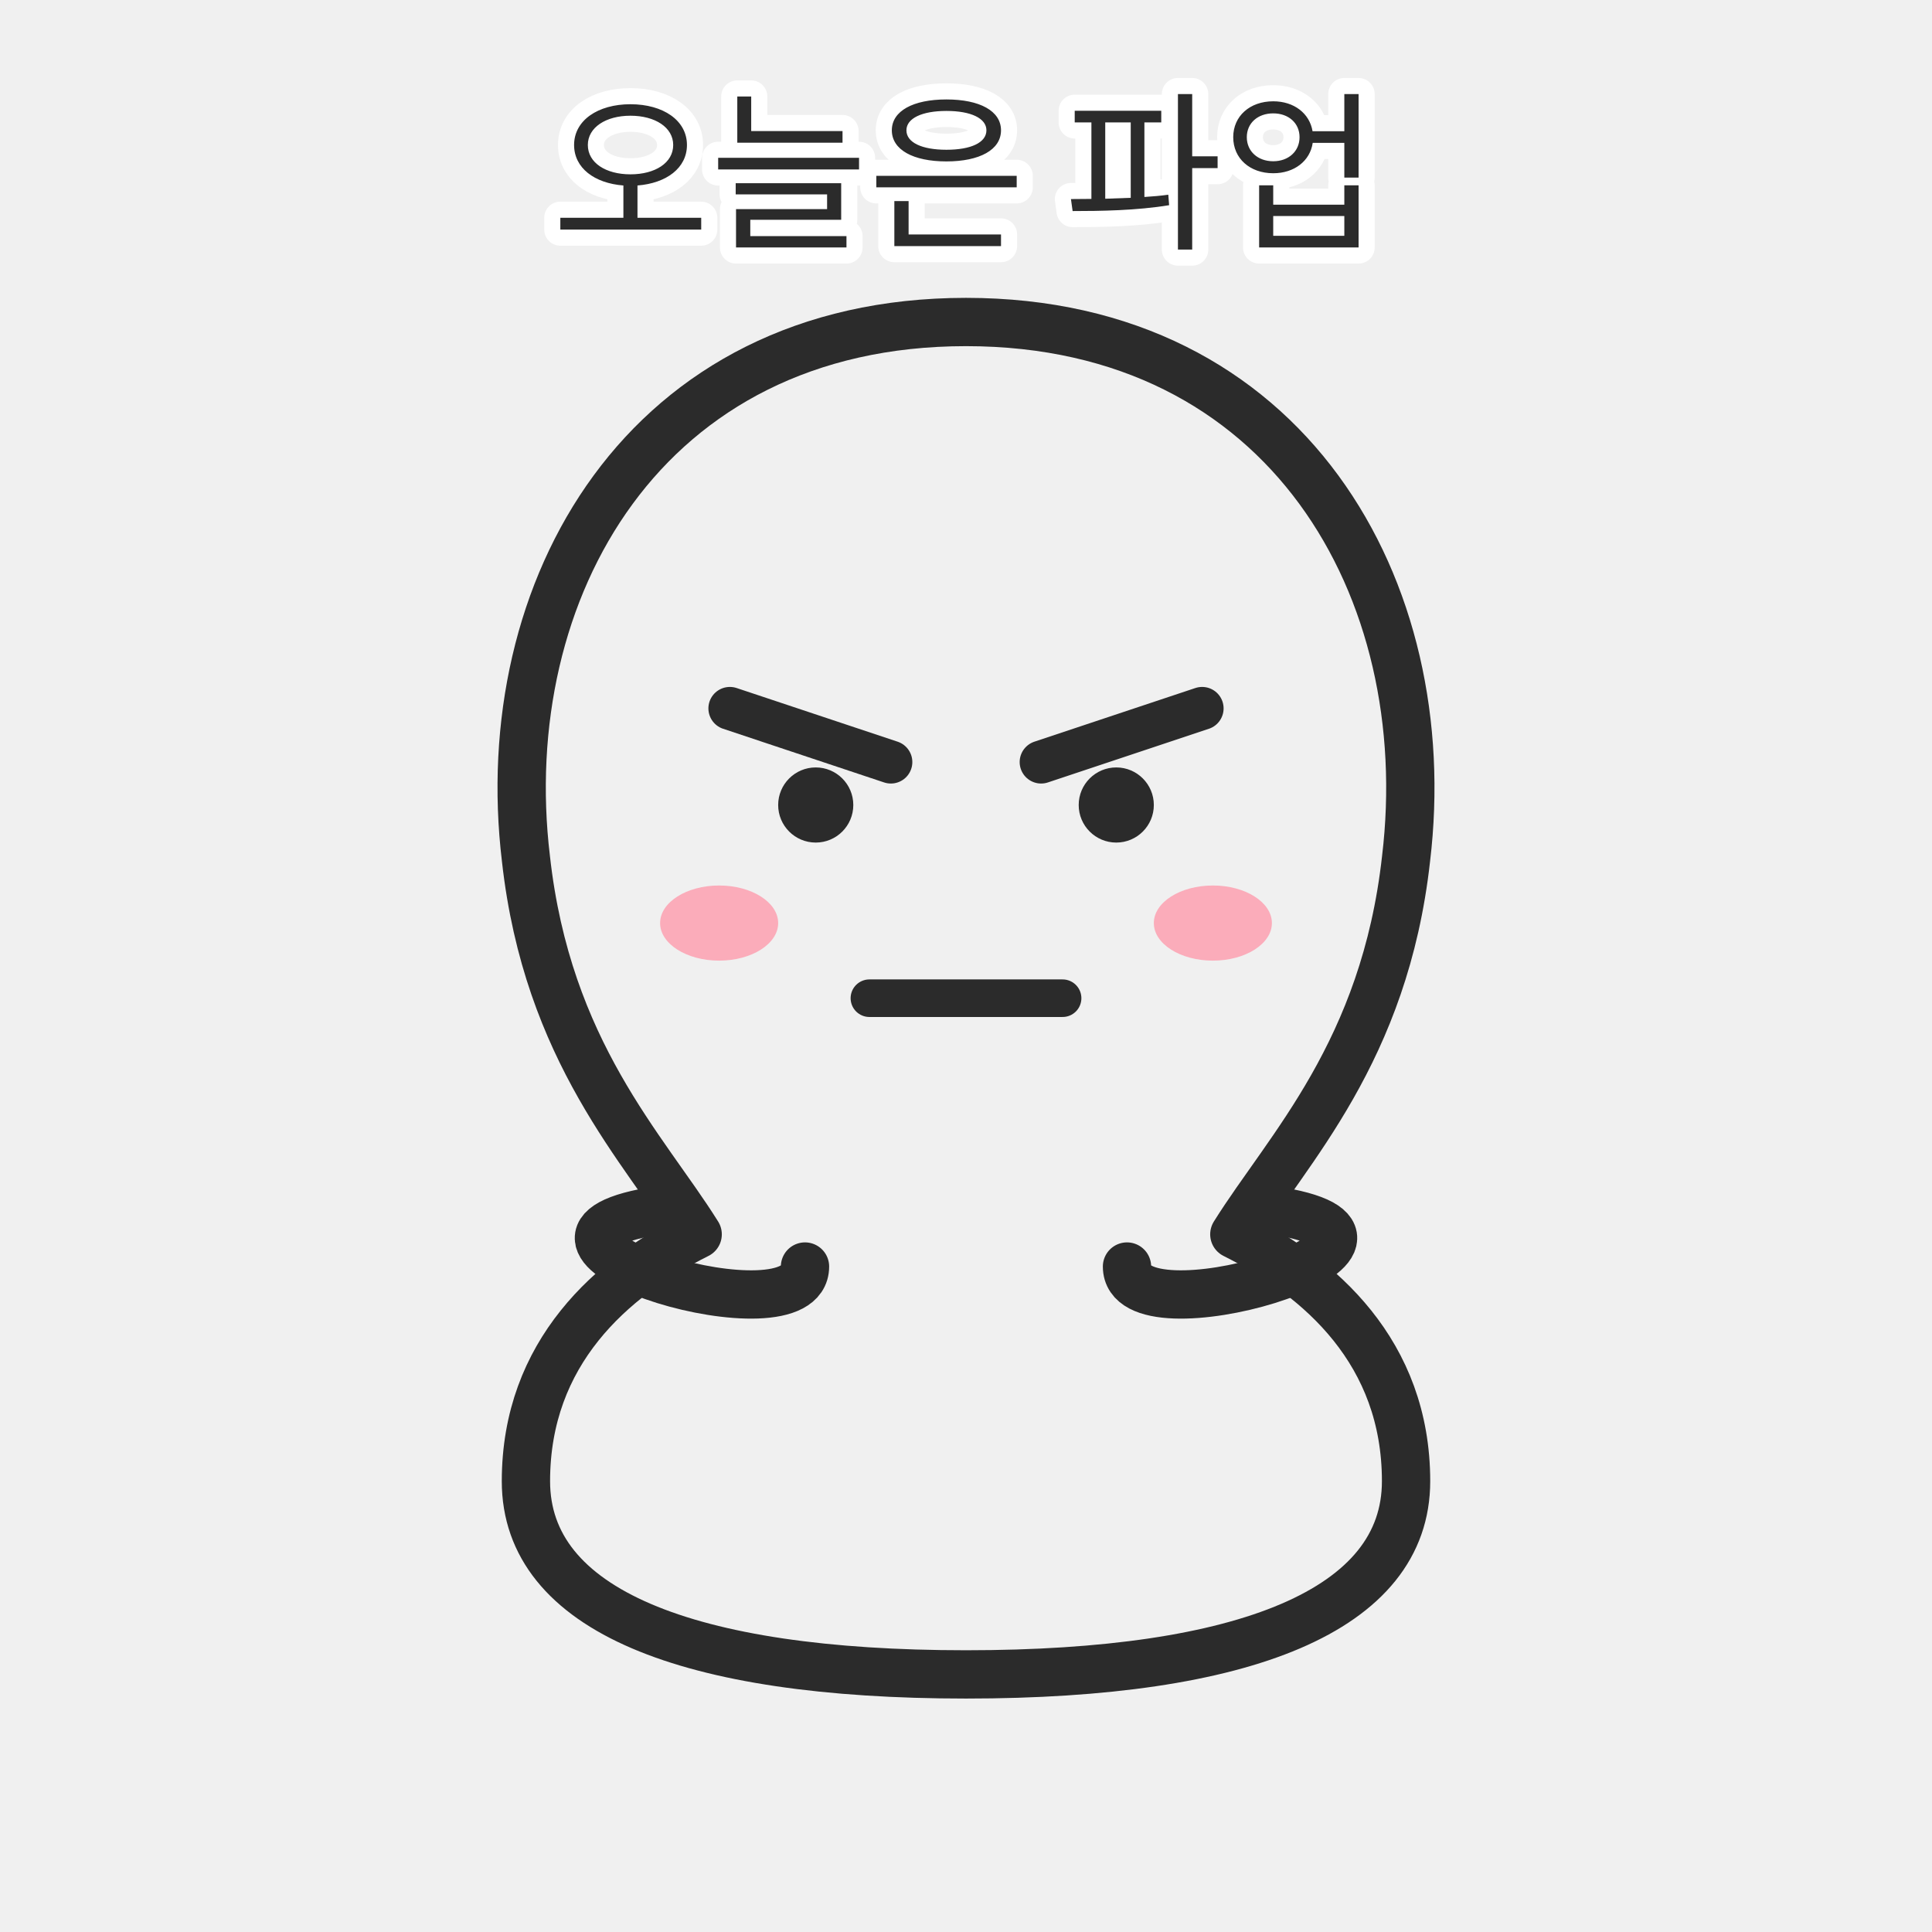
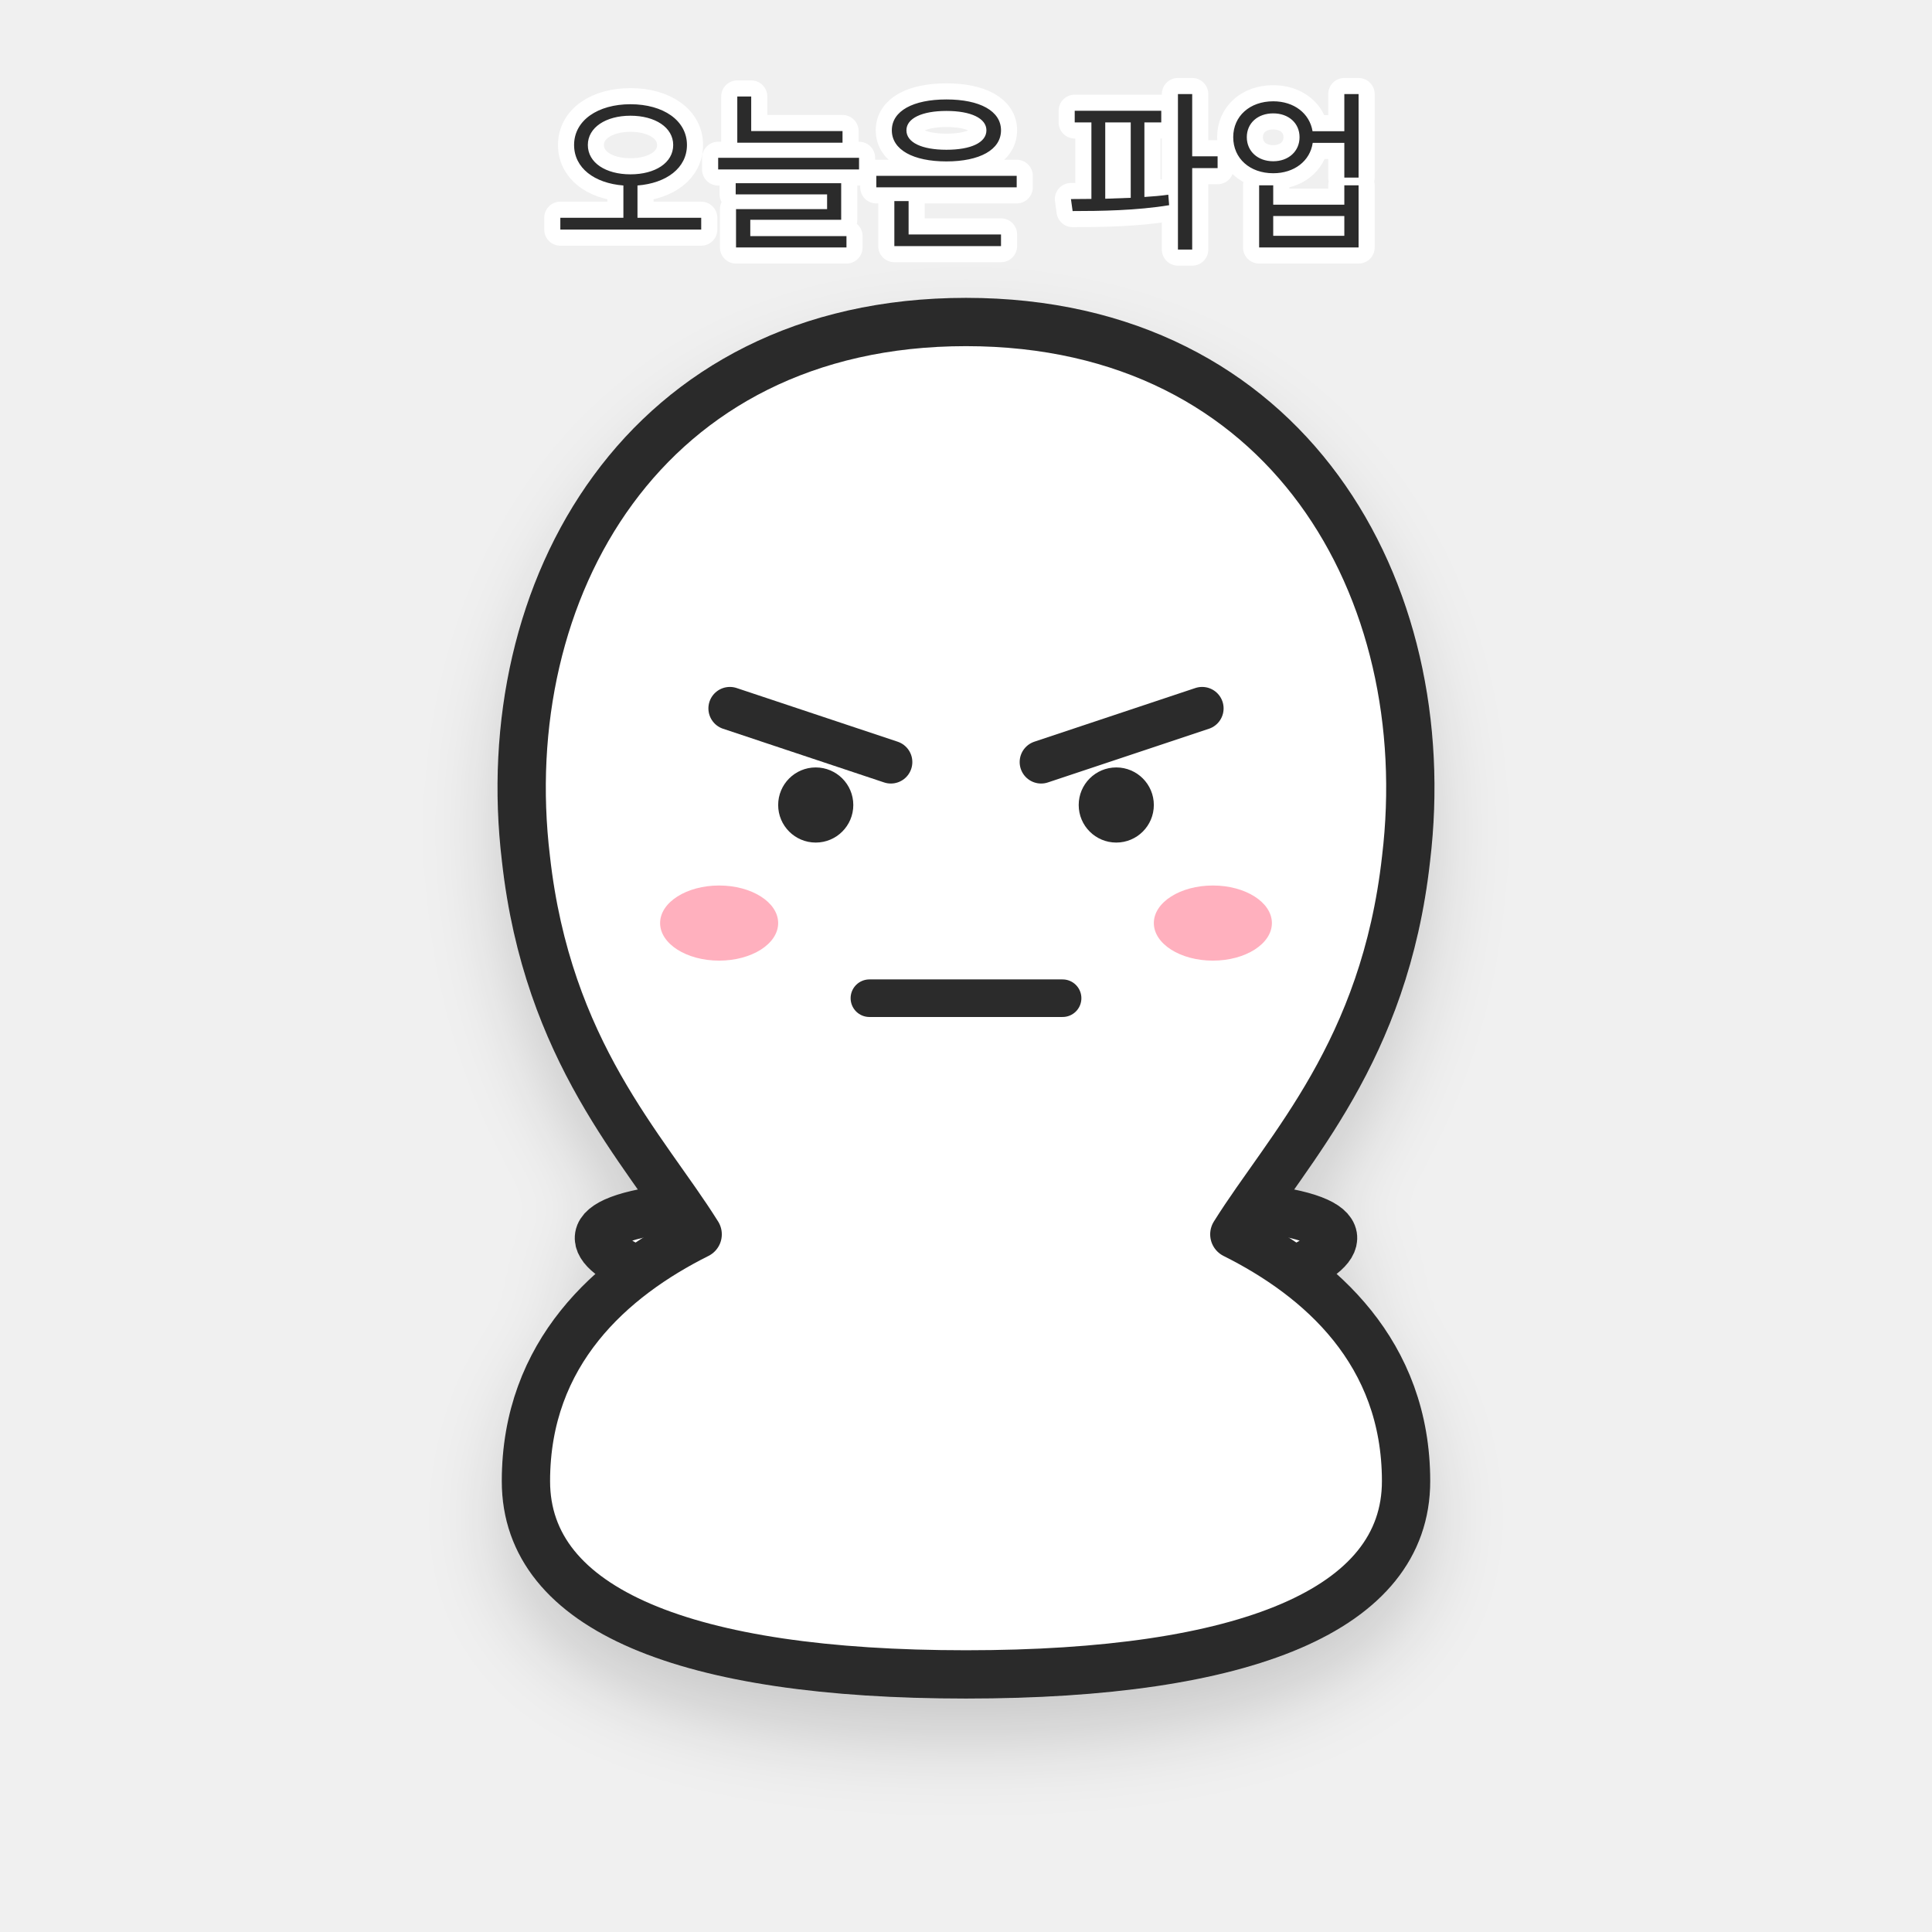
<svg xmlns="http://www.w3.org/2000/svg" width="360" height="360" viewBox="0 0 360 360">
-   <g fill="none" stroke="#2B2B2B" stroke-width="9" stroke-linecap="round" stroke-linejoin="round">
-     <path d="M180,60 C240,60 268,110 262,160 C258,196 240,214 230,230 C246,238 262,252 262,276 C262,300 232,312 180,312 C128,312 98,300 98,276 C98,252 114,238 130,230 C120,214 102,196 98,160 C92,110 120,60 180,60 Z" />
-     <path d="M120,226 C90,232 150,250 150,236 M240,226 C270,232 210,250 210,236" />
+   <defs>
+     <filter id="dropshadow" x="-30%" y="-20%" width="160%" height="150%">
+       <feDropShadow dx="0" dy="8" stdDeviation="7" flood-color="#000000" flood-opacity="0.16" />
+     </filter>
+   </defs>
+   <g filter="url(#dropshadow)">
+     <g fill="#FFFFFF" stroke="#2B2B2B" stroke-width="9" stroke-linejoin="round" stroke-linecap="round">
+       <path d="M120,226 C90,232 150,250 150,236 M240,226 C270,232 210,250 210,236" />
+       <path d="M180,60 C240,60 268,110 262,160 C258,196 240,214 230,230 C246,238 262,252 262,276 C262,300 232,312 180,312 C128,312 98,300 98,276 C98,252 114,238 130,230 C120,214 102,196 98,160 C92,110 120,60 180,60 Z" />
+     </g>
  </g>
  <path d="M136,132 L166,142" stroke="#2B2B2B" stroke-width="8" stroke-linecap="round" />
  <path d="M224,132 L194,142" stroke="#2B2B2B" stroke-width="8" stroke-linecap="round" />
  <circle cx="152" cy="150" r="7" fill="#2B2B2B" />
  <circle cx="208" cy="150" r="7" fill="#2B2B2B" />
  <path d="M162,186 L198,186" fill="none" stroke="#2B2B2B" stroke-width="7" stroke-linecap="round" />
  <ellipse cx="134" cy="172" rx="11" ry="7" fill="#FF8FA3" opacity="0.7" />
  <ellipse cx="226" cy="172" rx="11" ry="7" fill="#FF8FA3" opacity="0.7" />
  <text x="180" y="44" text-anchor="middle" font-family="Jua" font-size="32" fill="#2B2B2B" stroke="#ffffff" stroke-width="6" paint-order="stroke" stroke-linejoin="round">오늘은 파업</text>
</svg>
